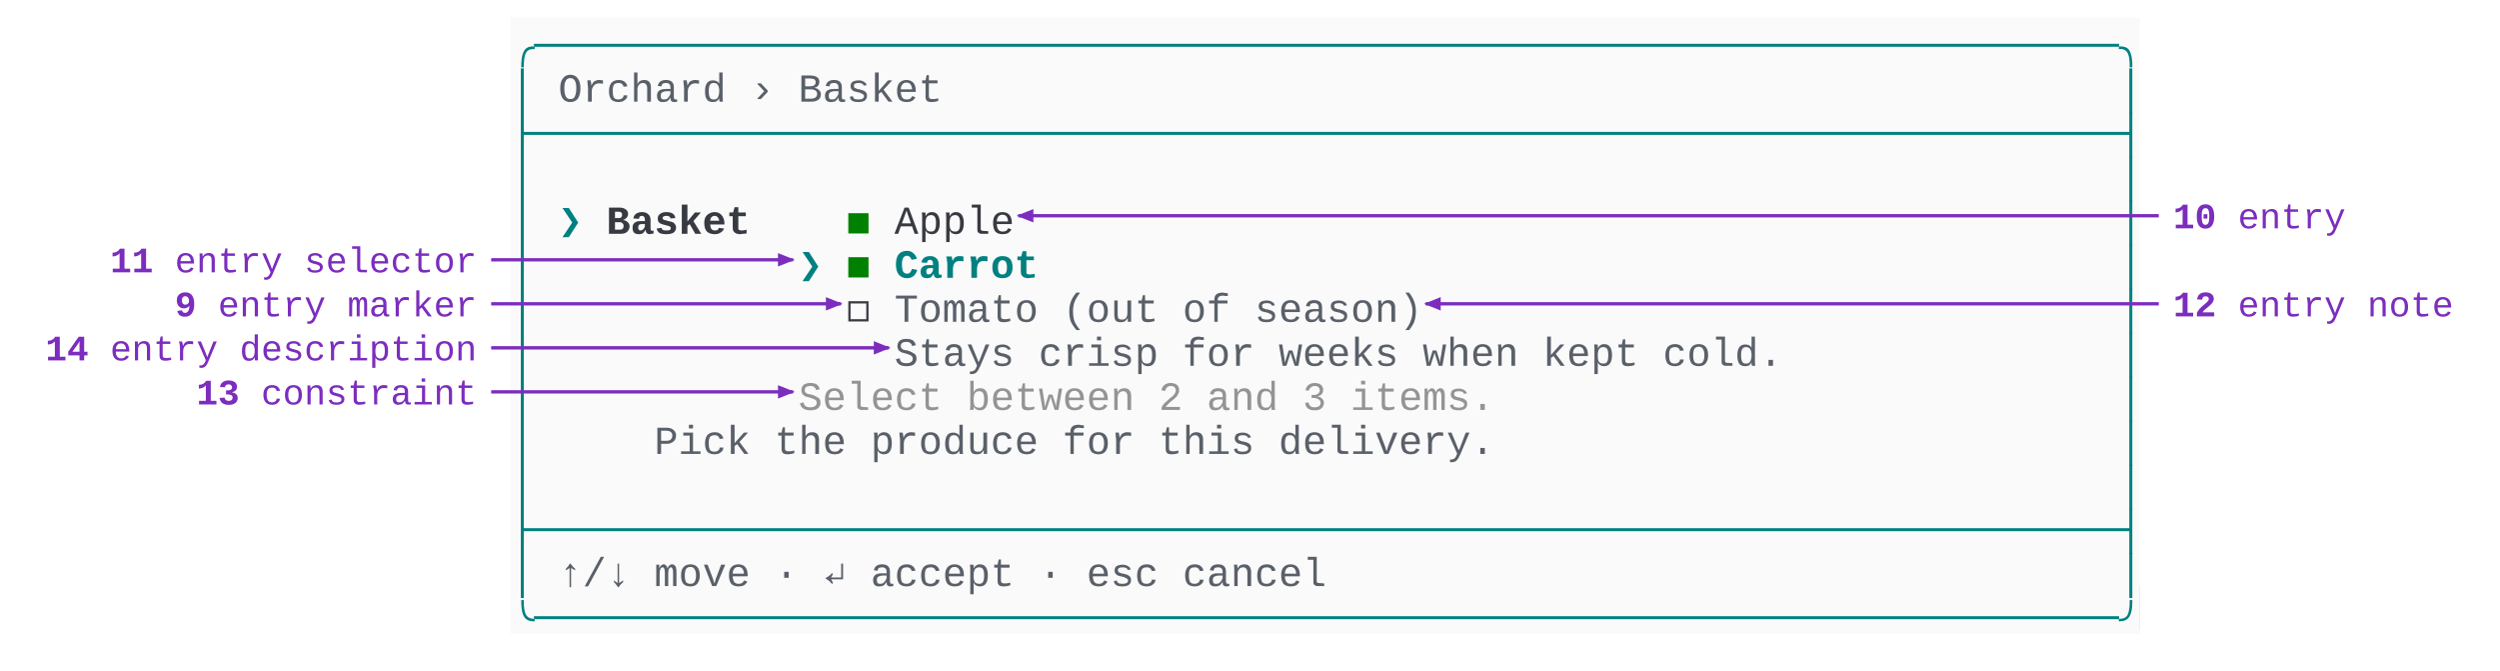
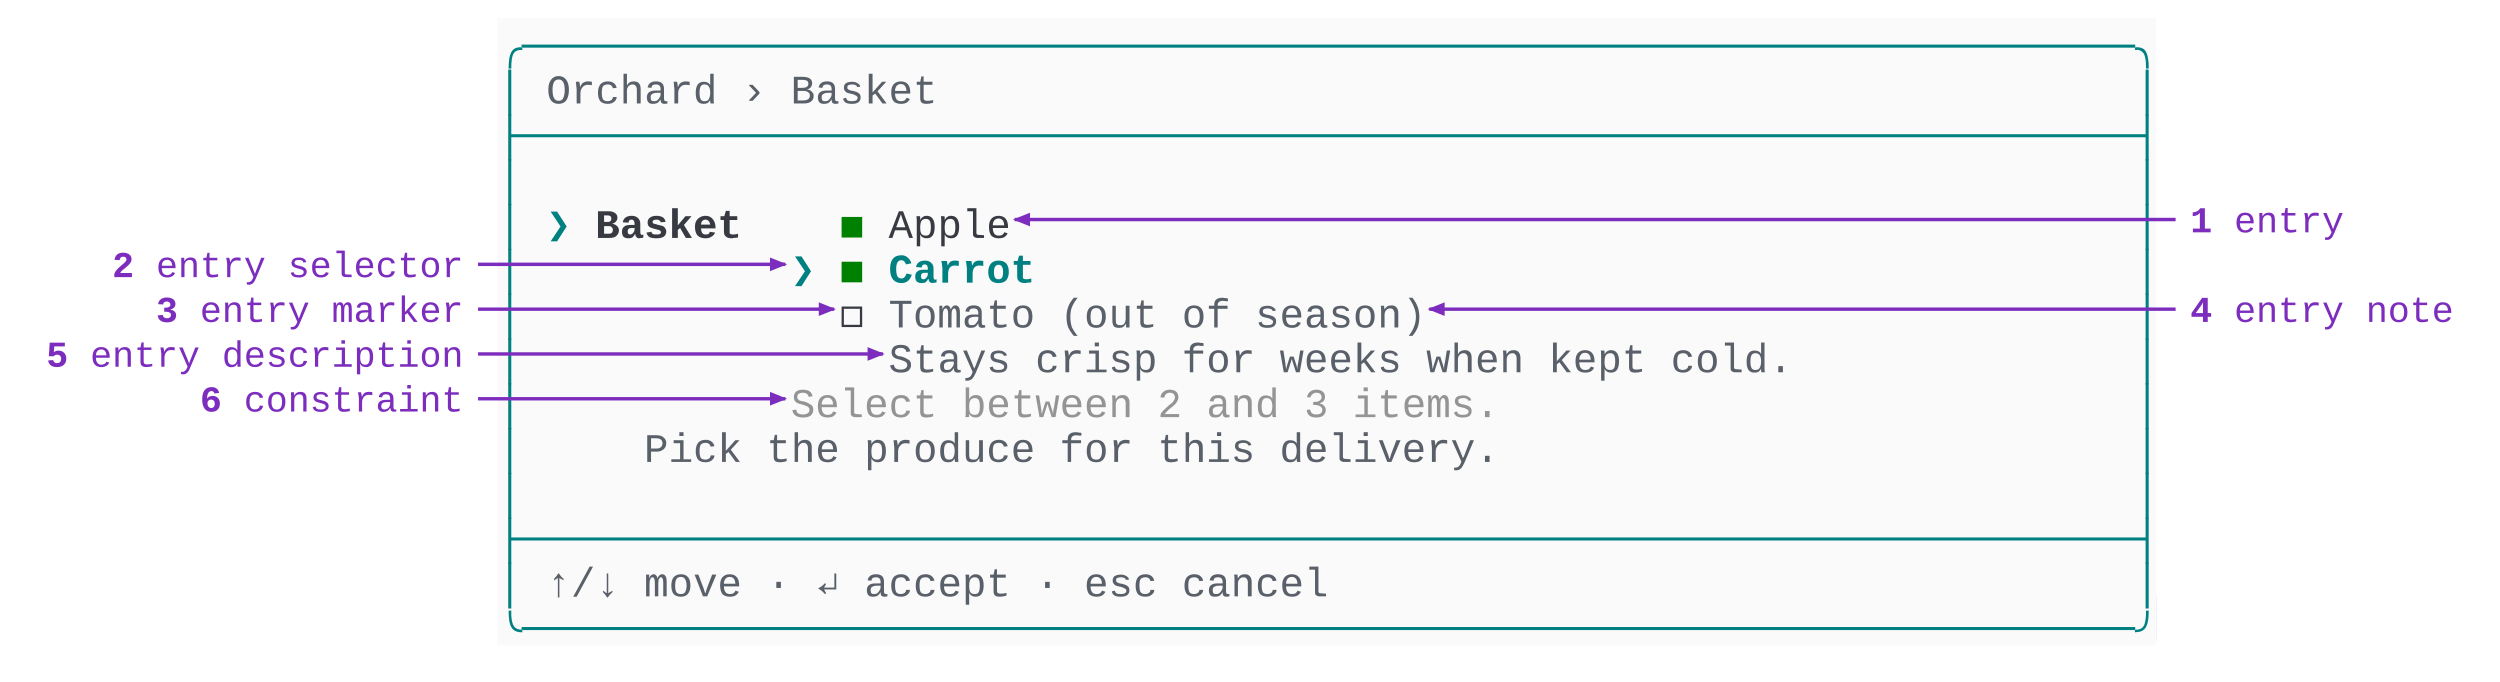
- <svg xmlns="http://www.w3.org/2000/svg" xmlns:xlink="http://www.w3.org/1999/xlink" width="1043.00" height="279.53">
+ <svg xmlns="http://www.w3.org/2000/svg" xmlns:xlink="http://www.w3.org/1999/xlink" width="1025.00" height="279.53">
  <defs>
    <marker id="anatomy-arrow" viewBox="0 0 10 10" refX="9" refY="5" markerWidth="5" markerHeight="5" orient="auto-start-reverse">
      <path d="M 0 1 L 10 5 L 0 9 z" fill="rgb(124,45,190)" />
    </marker>
  </defs>
-   <g transform="translate(213.00,7.35)">
+   <g transform="translate(204.00,7.35)">
    <svg width="680" height="257.18">
      <rect width="680" height="257.18" rx="0" ry="0" class="a" />
      <svg height="257.18" viewBox="0 0 68 25.718" width="680">
        <style>.a{fill:rgb(250,250,250)}.b{font-family:Consolas,"Courier New",Courier,"Liberation Mono",monospace}.c{fill:rgb(0,128,128);white-space:pre}.d{fill:transparent}.e{fill:rgb(82,139,255)}.f{fill:rgb(90,96,105);white-space:pre}.g{fill:rgb(0,128,128);font-weight:bold;white-space:pre}.h{fill:rgb(56,58,66);font-weight:bold;white-space:pre}.i{fill:rgb(0,128,0);white-space:pre}.j{fill:rgb(56,58,66);white-space:pre}.k{fill:rgb(148,148,148);white-space:pre}</style>
        <g font-family="Consolas, &quot;Courier New&quot;, Courier, &quot;Liberation Mono&quot;, monospace" font-size="1.67" class="b">
          <defs>
            <symbol id="1">
              <text x="0" y="1.67" class="c" textLength="68.136" lengthAdjust="spacingAndGlyphs">├──────────────────────────────────────────────────────────────────┤</text>
            </symbol>
            <symbol id="2">
              <text x="0" y="1.67" class="c" textLength="1.002" lengthAdjust="spacingAndGlyphs">│</text>
              <text x="67.134" y="1.67" class="c" textLength="1.002" lengthAdjust="spacingAndGlyphs">│</text>
            </symbol>
            <symbol id="a">
              <rect height="14" width="68" x="0" y="0" class="d" />
            </symbol>
            <symbol id="b">
              <rect height="1.837" width="1.102" class="e" />
            </symbol>
          </defs>
          <rect height="25.718" width="68" class="a" />
          <svg x="0" y="0" width="68">
            <svg x="0">
              <use xlink:href="#a" />
              <use xlink:href="#b" x="67.996" y="23.706" />
              <text x="0" y="1.67" class="c" textLength="68.136" lengthAdjust="spacingAndGlyphs">╭──────────────────────────────────────────────────────────────────╮</text>
              <text x="0" y="3.507" class="c" textLength="1.002" lengthAdjust="spacingAndGlyphs">│</text>
              <text x="2.004" y="3.507" class="f" textLength="7.014" lengthAdjust="spacingAndGlyphs">Orchard</text>
              <text x="10.02" y="3.507" class="f" textLength="1.002" lengthAdjust="spacingAndGlyphs">›</text>
              <text x="12.024" y="3.507" class="f" textLength="6.012" lengthAdjust="spacingAndGlyphs">Basket</text>
              <text x="67.134" y="3.507" class="c" textLength="1.002" lengthAdjust="spacingAndGlyphs">│</text>
              <use xlink:href="#1" y="3.674" />
              <use xlink:href="#2" y="5.511" />
              <text x="0" y="9.018" class="c" textLength="1.002" lengthAdjust="spacingAndGlyphs">│</text>
              <text x="2.004" y="9.018" class="g" textLength="1.002" lengthAdjust="spacingAndGlyphs">❯</text>
              <text x="4.008" y="9.018" class="h" textLength="6.012" lengthAdjust="spacingAndGlyphs">Basket</text>
              <text x="14.028" y="9.018" class="i" textLength="1.002" lengthAdjust="spacingAndGlyphs">◼</text>
              <text x="16.032" y="9.018" class="j" textLength="5.01" lengthAdjust="spacingAndGlyphs">Apple</text>
              <text x="67.134" y="9.018" class="c" textLength="1.002" lengthAdjust="spacingAndGlyphs">│</text>
              <text x="0" y="10.855" class="c" textLength="1.002" lengthAdjust="spacingAndGlyphs">│</text>
              <text x="12.024" y="10.855" class="g" textLength="1.002" lengthAdjust="spacingAndGlyphs">❯</text>
              <text x="14.028" y="10.855" class="i" textLength="1.002" lengthAdjust="spacingAndGlyphs">◼</text>
              <text x="16.032" y="10.855" class="g" textLength="6.012" lengthAdjust="spacingAndGlyphs">Carrot</text>
              <text x="67.134" y="10.855" class="c" textLength="1.002" lengthAdjust="spacingAndGlyphs">│</text>
              <text x="0" y="12.692" class="c" textLength="1.002" lengthAdjust="spacingAndGlyphs">│</text>
              <text x="14.028" y="12.692" class="j" textLength="1.002" lengthAdjust="spacingAndGlyphs">◻</text>
              <text x="16.032" y="12.692" class="f" textLength="6.012" lengthAdjust="spacingAndGlyphs">Tomato</text>
              <text x="23.046" y="12.692" class="f" textLength="4.008" lengthAdjust="spacingAndGlyphs">(out</text>
              <text x="28.056" y="12.692" class="f" textLength="2.004" lengthAdjust="spacingAndGlyphs">of</text>
              <text x="31.062" y="12.692" class="f" textLength="7.014" lengthAdjust="spacingAndGlyphs">season)</text>
              <text x="67.134" y="12.692" class="c" textLength="1.002" lengthAdjust="spacingAndGlyphs">│</text>
              <text x="0" y="14.529" class="c" textLength="1.002" lengthAdjust="spacingAndGlyphs">│</text>
              <text x="16.032" y="14.529" class="f" textLength="5.01" lengthAdjust="spacingAndGlyphs">Stays</text>
              <text x="22.044" y="14.529" class="f" textLength="5.01" lengthAdjust="spacingAndGlyphs">crisp</text>
              <text x="28.056" y="14.529" class="f" textLength="3.006" lengthAdjust="spacingAndGlyphs">for</text>
              <text x="32.064" y="14.529" class="f" textLength="5.01" lengthAdjust="spacingAndGlyphs">weeks</text>
              <text x="38.076" y="14.529" class="f" textLength="4.008" lengthAdjust="spacingAndGlyphs">when</text>
              <text x="43.086" y="14.529" class="f" textLength="4.008" lengthAdjust="spacingAndGlyphs">kept</text>
              <text x="48.096" y="14.529" class="f" textLength="5.01" lengthAdjust="spacingAndGlyphs">cold.</text>
              <text x="67.134" y="14.529" class="c" textLength="1.002" lengthAdjust="spacingAndGlyphs">│</text>
              <text x="0" y="16.366" class="c" textLength="1.002" lengthAdjust="spacingAndGlyphs">│</text>
              <text x="12.024" y="16.366" class="k" textLength="6.012" lengthAdjust="spacingAndGlyphs">Select</text>
              <text x="19.038" y="16.366" class="k" textLength="7.014" lengthAdjust="spacingAndGlyphs">between</text>
              <text x="27.054" y="16.366" class="k" textLength="1.002" lengthAdjust="spacingAndGlyphs">2</text>
              <text x="29.058" y="16.366" class="k" textLength="3.006" lengthAdjust="spacingAndGlyphs">and</text>
              <text x="33.066" y="16.366" class="k" textLength="1.002" lengthAdjust="spacingAndGlyphs">3</text>
              <text x="35.07" y="16.366" class="k" textLength="6.012" lengthAdjust="spacingAndGlyphs">items.</text>
              <text x="67.134" y="16.366" class="c" textLength="1.002" lengthAdjust="spacingAndGlyphs">│</text>
              <text x="0" y="18.203" class="c" textLength="1.002" lengthAdjust="spacingAndGlyphs">│</text>
              <text x="6.012" y="18.203" class="f" textLength="4.008" lengthAdjust="spacingAndGlyphs">Pick</text>
              <text x="11.022" y="18.203" class="f" textLength="3.006" lengthAdjust="spacingAndGlyphs">the</text>
              <text x="15.03" y="18.203" class="f" textLength="7.014" lengthAdjust="spacingAndGlyphs">produce</text>
              <text x="23.046" y="18.203" class="f" textLength="3.006" lengthAdjust="spacingAndGlyphs">for</text>
              <text x="27.054" y="18.203" class="f" textLength="4.008" lengthAdjust="spacingAndGlyphs">this</text>
              <text x="32.064" y="18.203" class="f" textLength="9.018" lengthAdjust="spacingAndGlyphs">delivery.</text>
              <text x="67.134" y="18.203" class="c" textLength="1.002" lengthAdjust="spacingAndGlyphs">│</text>
              <use xlink:href="#2" y="18.37" />
              <use xlink:href="#1" y="20.207" />
              <text x="0" y="23.714" class="c" textLength="1.002" lengthAdjust="spacingAndGlyphs">│</text>
              <text x="2.004" y="23.714" class="f" textLength="3.006" lengthAdjust="spacingAndGlyphs">↑/↓</text>
              <text x="6.012" y="23.714" class="f" textLength="4.008" lengthAdjust="spacingAndGlyphs">move</text>
              <text x="11.022" y="23.714" class="f" textLength="1.002" lengthAdjust="spacingAndGlyphs">·</text>
              <text x="13.026" y="23.714" class="f" textLength="1.002" lengthAdjust="spacingAndGlyphs">↵</text>
              <text x="15.03" y="23.714" class="f" textLength="6.012" lengthAdjust="spacingAndGlyphs">accept</text>
              <text x="22.044" y="23.714" class="f" textLength="1.002" lengthAdjust="spacingAndGlyphs">·</text>
              <text x="24.048" y="23.714" class="f" textLength="3.006" lengthAdjust="spacingAndGlyphs">esc</text>
              <text x="28.056" y="23.714" class="f" textLength="6.012" lengthAdjust="spacingAndGlyphs">cancel</text>
              <text x="67.134" y="23.714" class="c" textLength="1.002" lengthAdjust="spacingAndGlyphs">│</text>
              <text x="0" y="25.551" class="c" textLength="68.136" lengthAdjust="spacingAndGlyphs">╰──────────────────────────────────────────────────────────────────╯</text>
            </svg>
          </svg>
        </g>
      </svg>
    </svg>
  </g>
  <g>
-     <path d="M 901.00 90.01 L 899.00 90.01 L 425.00 90.01" fill="none" stroke="rgb(124,45,190)" stroke-width="1.4" stroke-linejoin="round" marker-end="url(#anatomy-arrow)" />
-     <text x="907.00" y="95.26" text-anchor="start" fill="rgb(124,45,190)" font-family="Consolas, &quot;Courier New&quot;, Courier, monospace" font-size="15.0">
-       <tspan font-weight="bold">10</tspan>  entry</text>
-     <path d="M 205.00 108.38 L 207.00 108.38 L 331.00 108.38" fill="none" stroke="rgb(124,45,190)" stroke-width="1.4" stroke-linejoin="round" marker-end="url(#anatomy-arrow)" />
-     <text x="199.00" y="113.63" text-anchor="end" fill="rgb(124,45,190)" font-family="Consolas, &quot;Courier New&quot;, Courier, monospace" font-size="15.0">
-       <tspan font-weight="bold">11</tspan>  entry selector</text>
-     <path d="M 205.00 126.75 L 207.00 126.75 L 351.00 126.75" fill="none" stroke="rgb(124,45,190)" stroke-width="1.4" stroke-linejoin="round" marker-end="url(#anatomy-arrow)" />
-     <text x="199.00" y="132.00" text-anchor="end" fill="rgb(124,45,190)" font-family="Consolas, &quot;Courier New&quot;, Courier, monospace" font-size="15.0">
-       <tspan font-weight="bold">9</tspan>  entry marker</text>
-     <path d="M 901.00 126.75 L 899.00 126.75 L 595.00 126.75" fill="none" stroke="rgb(124,45,190)" stroke-width="1.4" stroke-linejoin="round" marker-end="url(#anatomy-arrow)" />
-     <text x="907.00" y="132.00" text-anchor="start" fill="rgb(124,45,190)" font-family="Consolas, &quot;Courier New&quot;, Courier, monospace" font-size="15.0">
-       <tspan font-weight="bold">12</tspan>  entry note</text>
-     <path d="M 205.00 145.12 L 207.00 145.12 L 371.00 145.12" fill="none" stroke="rgb(124,45,190)" stroke-width="1.4" stroke-linejoin="round" marker-end="url(#anatomy-arrow)" />
-     <text x="199.00" y="150.37" text-anchor="end" fill="rgb(124,45,190)" font-family="Consolas, &quot;Courier New&quot;, Courier, monospace" font-size="15.0">
-       <tspan font-weight="bold">14</tspan>  entry description</text>
-     <path d="M 205.00 163.49 L 207.00 163.49 L 331.00 163.49" fill="none" stroke="rgb(124,45,190)" stroke-width="1.4" stroke-linejoin="round" marker-end="url(#anatomy-arrow)" />
-     <text x="199.00" y="168.74" text-anchor="end" fill="rgb(124,45,190)" font-family="Consolas, &quot;Courier New&quot;, Courier, monospace" font-size="15.0">
-       <tspan font-weight="bold">13</tspan>  constraint</text>
+     <path d="M 892.00 90.01 L 890.00 90.01 L 416.00 90.01" fill="none" stroke="rgb(124,45,190)" stroke-width="1.4" stroke-linejoin="round" marker-end="url(#anatomy-arrow)" />
+     <text x="898.00" y="95.26" text-anchor="start" fill="rgb(124,45,190)" font-family="Consolas, &quot;Courier New&quot;, Courier, monospace" font-size="15.0">
+       <tspan font-weight="bold">1</tspan>  entry</text>
+     <path d="M 196.00 108.38 L 198.00 108.38 L 322.00 108.38" fill="none" stroke="rgb(124,45,190)" stroke-width="1.4" stroke-linejoin="round" marker-end="url(#anatomy-arrow)" />
+     <text x="190.00" y="113.63" text-anchor="end" fill="rgb(124,45,190)" font-family="Consolas, &quot;Courier New&quot;, Courier, monospace" font-size="15.0">
+       <tspan font-weight="bold">2</tspan>  entry selector</text>
+     <path d="M 196.00 126.75 L 198.00 126.75 L 342.00 126.75" fill="none" stroke="rgb(124,45,190)" stroke-width="1.4" stroke-linejoin="round" marker-end="url(#anatomy-arrow)" />
+     <text x="190.00" y="132.00" text-anchor="end" fill="rgb(124,45,190)" font-family="Consolas, &quot;Courier New&quot;, Courier, monospace" font-size="15.0">
+       <tspan font-weight="bold">3</tspan>  entry marker</text>
+     <path d="M 892.00 126.75 L 890.00 126.75 L 586.00 126.75" fill="none" stroke="rgb(124,45,190)" stroke-width="1.4" stroke-linejoin="round" marker-end="url(#anatomy-arrow)" />
+     <text x="898.00" y="132.00" text-anchor="start" fill="rgb(124,45,190)" font-family="Consolas, &quot;Courier New&quot;, Courier, monospace" font-size="15.0">
+       <tspan font-weight="bold">4</tspan>  entry note</text>
+     <path d="M 196.00 145.12 L 198.00 145.12 L 362.00 145.12" fill="none" stroke="rgb(124,45,190)" stroke-width="1.4" stroke-linejoin="round" marker-end="url(#anatomy-arrow)" />
+     <text x="190.00" y="150.37" text-anchor="end" fill="rgb(124,45,190)" font-family="Consolas, &quot;Courier New&quot;, Courier, monospace" font-size="15.0">
+       <tspan font-weight="bold">5</tspan>  entry description</text>
+     <path d="M 196.00 163.49 L 198.00 163.49 L 322.00 163.49" fill="none" stroke="rgb(124,45,190)" stroke-width="1.4" stroke-linejoin="round" marker-end="url(#anatomy-arrow)" />
+     <text x="190.00" y="168.74" text-anchor="end" fill="rgb(124,45,190)" font-family="Consolas, &quot;Courier New&quot;, Courier, monospace" font-size="15.0">
+       <tspan font-weight="bold">6</tspan>  constraint</text>
  </g>
</svg>
